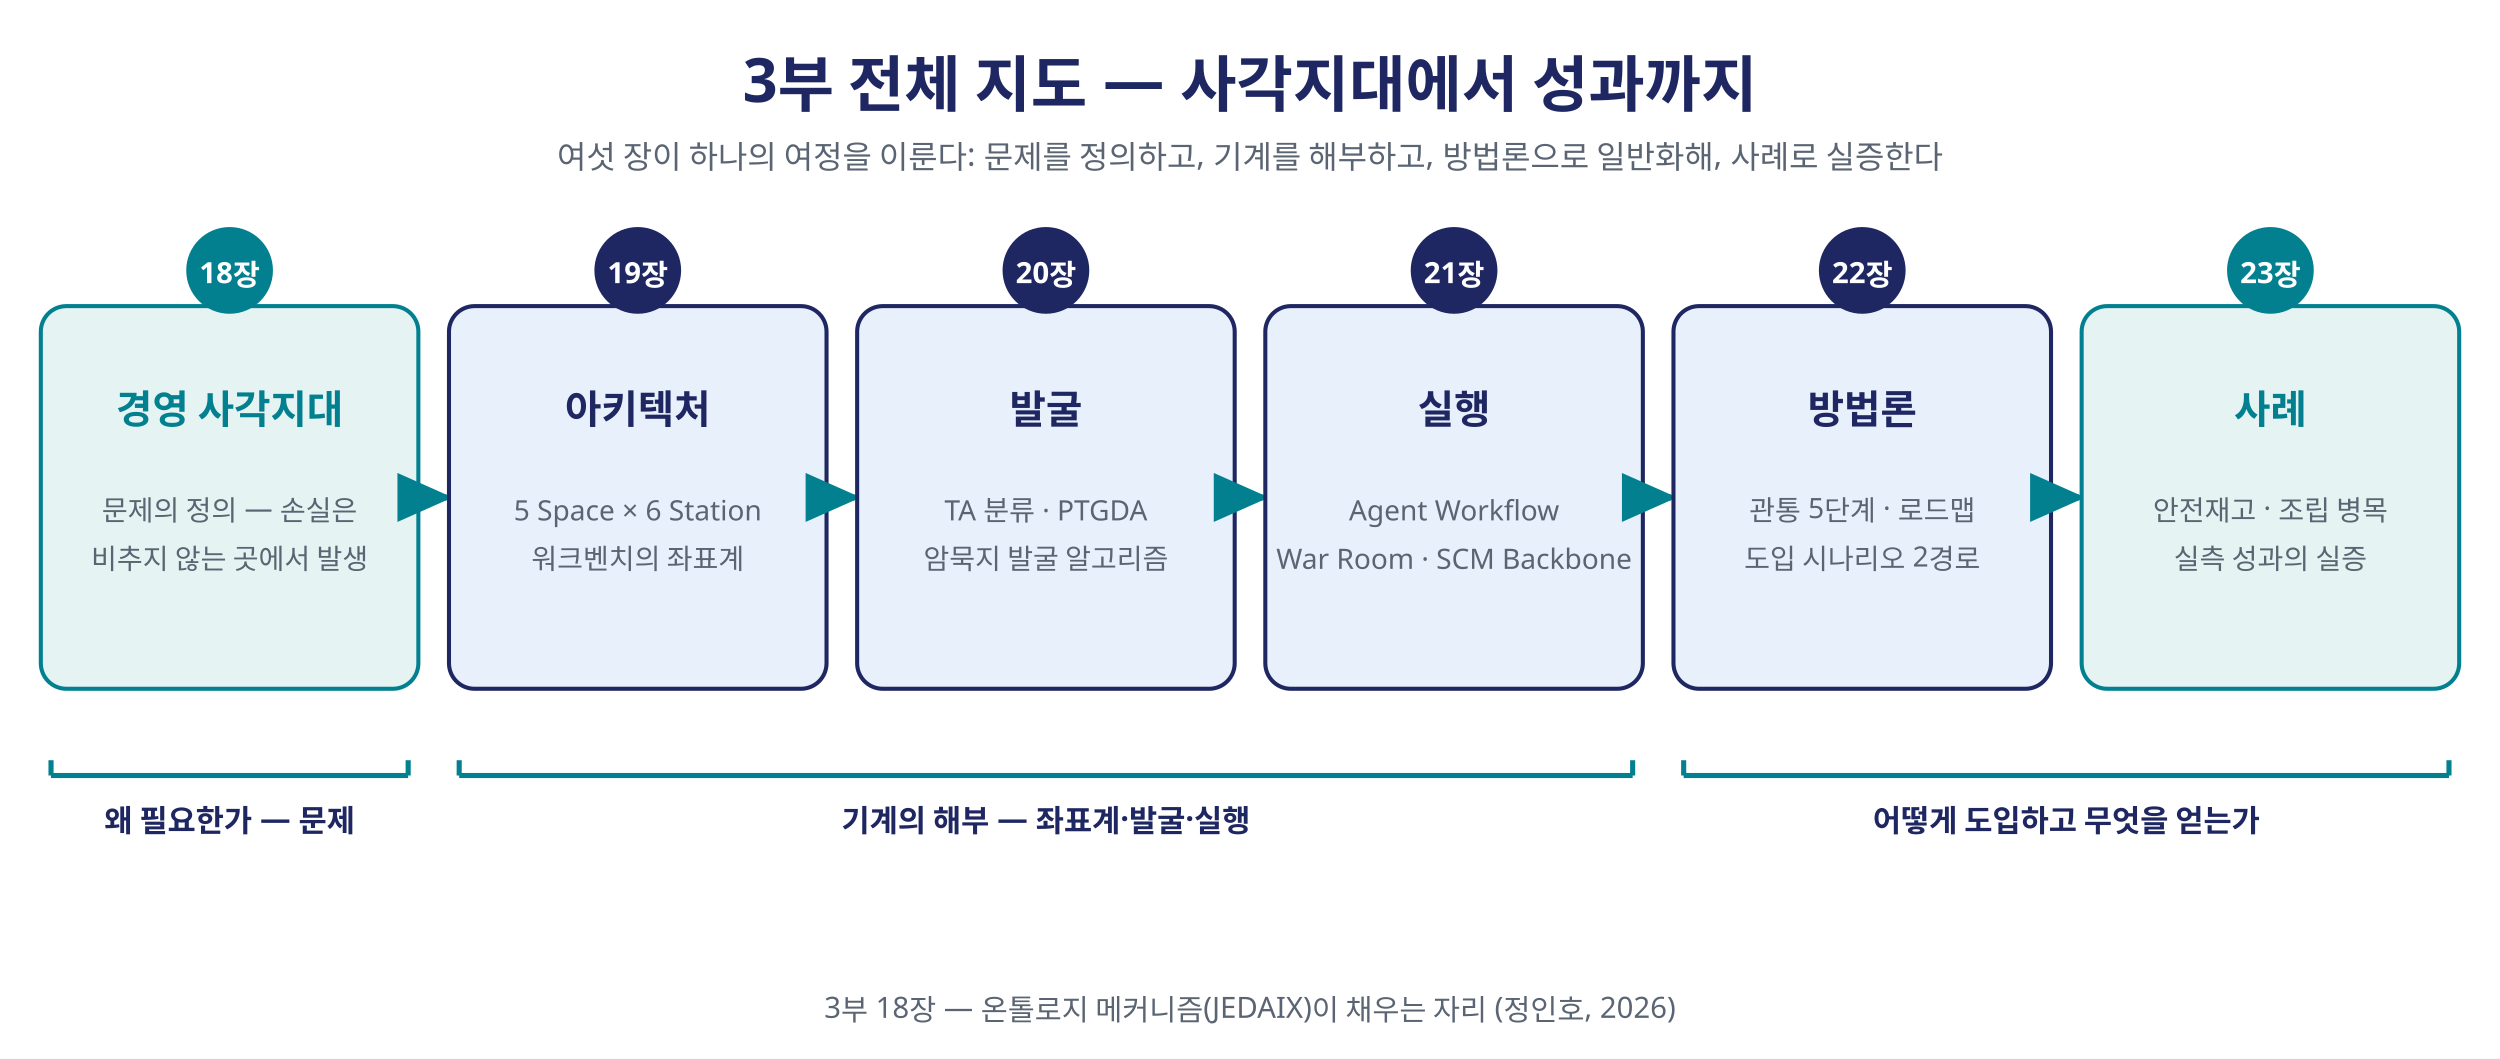
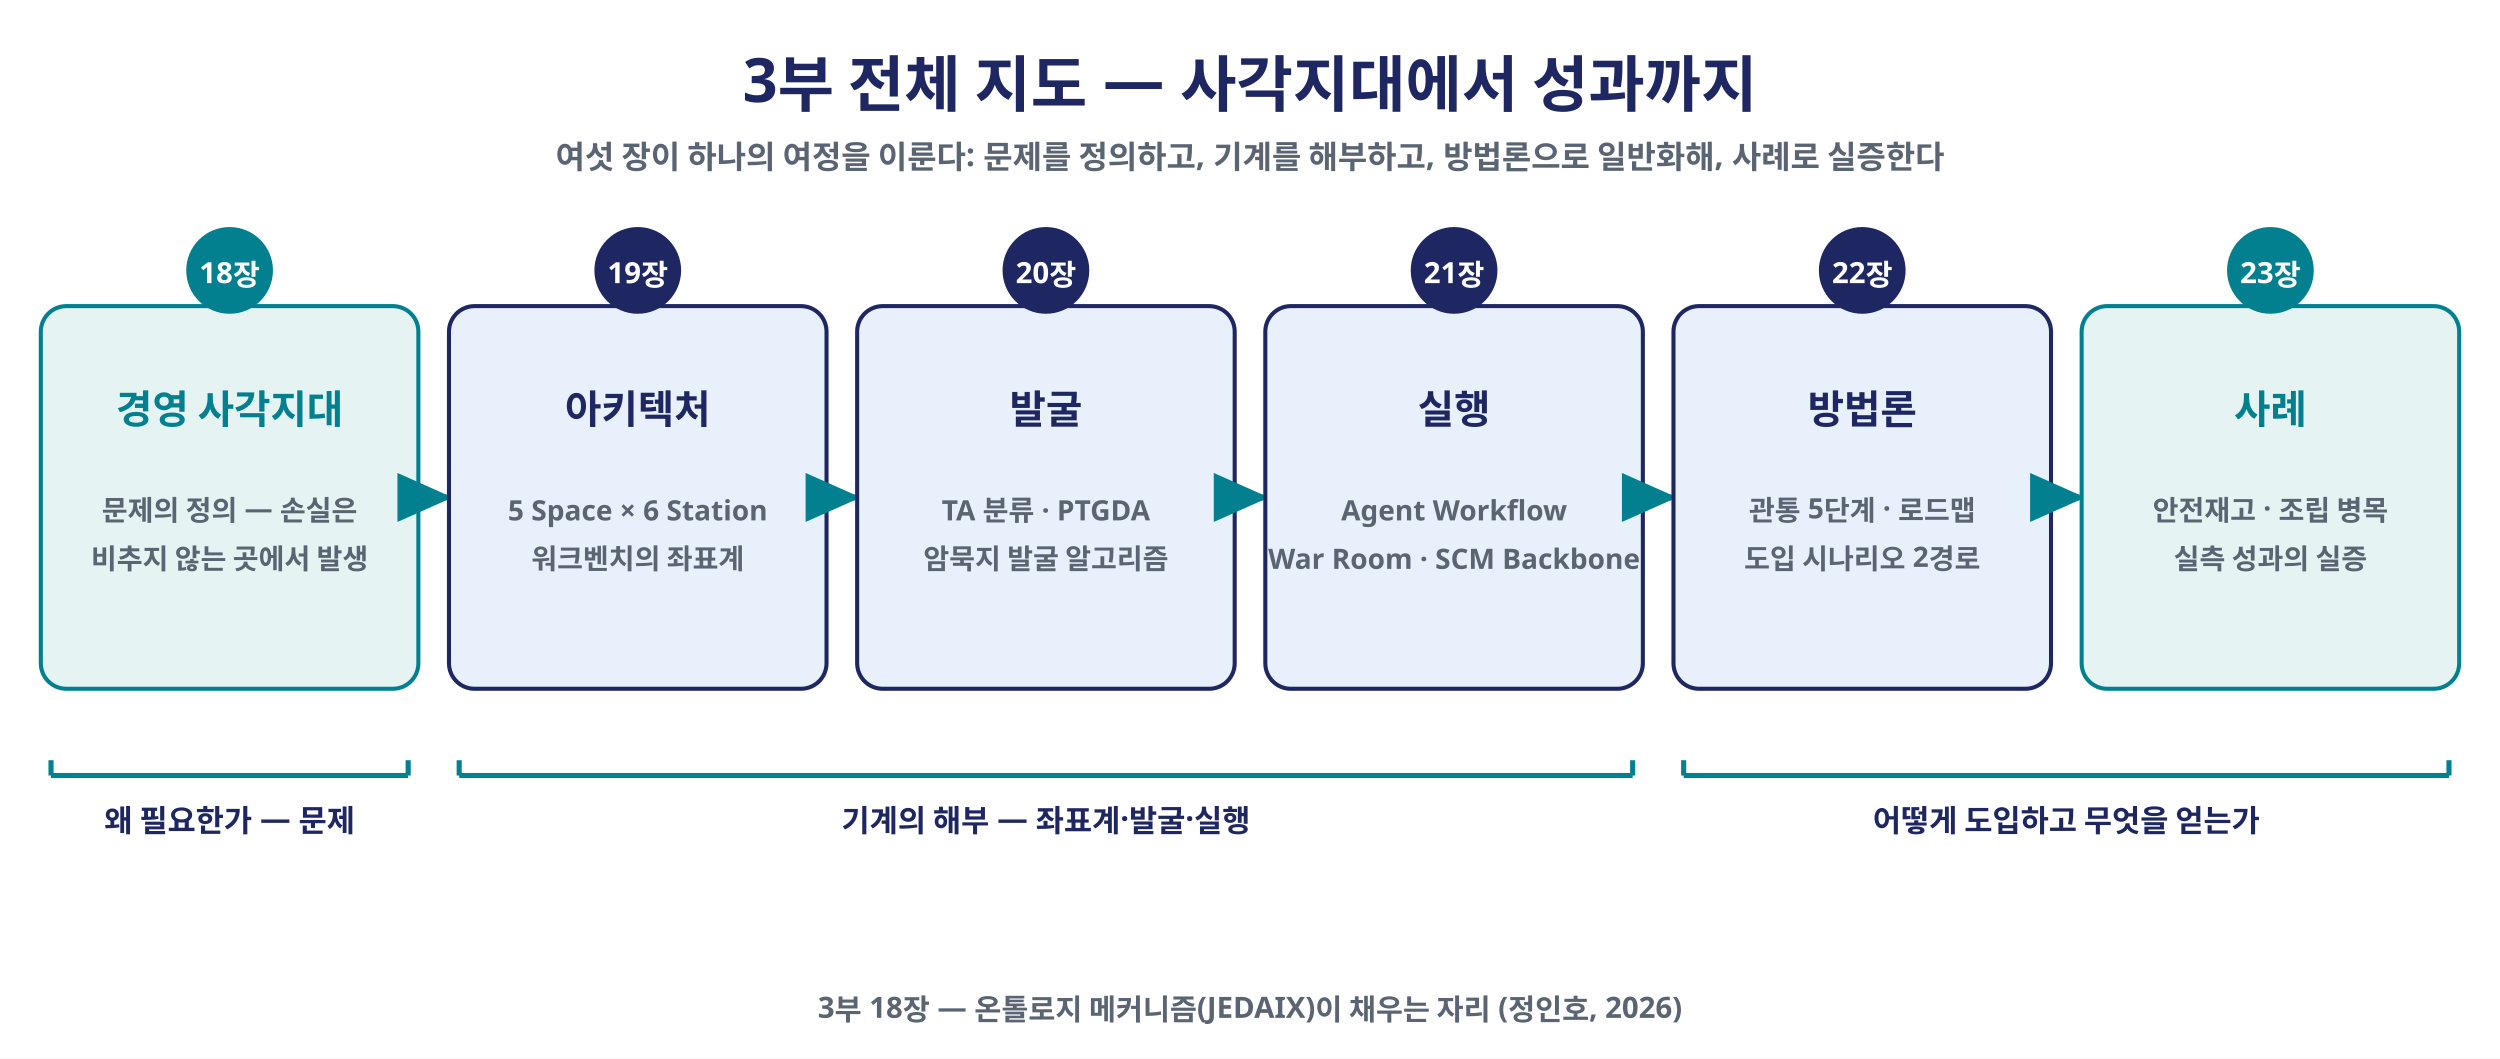
<svg xmlns="http://www.w3.org/2000/svg" width="980" height="415" viewBox="0 0 980 415">
  <rect width="980" height="415" fill="#FFFFFF" />
  <defs>
    <marker id="ah" markerWidth="10" markerHeight="8" refX="8" refY="4" orient="auto">
      <path d="M0,0 L9,4 L0,8 z" fill="#1E2761" />
    </marker>
    <marker id="ahT" markerWidth="10" markerHeight="8" refX="8" refY="4" orient="auto">
      <path d="M0,0 L9,4 L0,8 z" fill="#028090" />
    </marker>
    <marker id="ahA" markerWidth="10" markerHeight="8" refX="8" refY="4" orient="auto">
      <path d="M0,0 L9,4 L0,8 z" fill="#B85042" />
    </marker>
    <marker id="ahG" markerWidth="10" markerHeight="8" refX="8" refY="4" orient="auto">
      <path d="M0,0 L9,4 L0,8 z" fill="#5A6472" />
    </marker>
  </defs>
  <text x="490.0" y="40" font-family="NanumGothic" font-size="24" font-weight="bold" fill="#1E2761" text-anchor="middle">3부 전체 지도 — 사각지대에서 성과까지</text>
-   <text x="490.0" y="66" font-family="NanumGothic" font-size="12.5" font-weight="normal" fill="#5A6472" text-anchor="middle">여섯 장이 하나의 여정을 이룬다: 문제를 정의하고, 기계를 해부하고, 방법론으로 일반화해, 사례로 실증한다</text>
+   <text x="490.0" y="66" font-family="NanumGothic" font-size="12.5" font-weight="bold" fill="#5A6472" text-anchor="middle">여섯 장이 하나의 여정을 이룬다: 문제를 정의하고, 기계를 해부하고, 방법론으로 일반화해, 사례로 실증한다</text>
  <rect x="16.0" y="120" width="148" height="150" rx="10" fill="#E5F4F3" stroke="#028090" stroke-width="1.6" />
  <circle cx="90.0" cy="106" r="17" fill="#028090" />
  <text x="90.0" y="111" font-family="NanumGothic" font-size="11.5" font-weight="bold" fill="#FFFFFF" text-anchor="middle">18장</text>
  <text x="90.0" y="166" font-family="NanumGothic" font-size="15.5" font-weight="bold" fill="#028090" text-anchor="middle">경영 사각지대</text>
-   <text x="90.0" y="204" font-family="NanumGothic" font-size="11" font-weight="normal" fill="#5A6472" text-anchor="middle">문제의 정의 — 손실은</text>
-   <text x="90.0" y="223" font-family="NanumGothic" font-size="11" font-weight="normal" fill="#5A6472" text-anchor="middle">비추지 않는 곳에서 발생</text>
+   <text x="90.0" y="204" font-family="NanumGothic" font-size="11" font-weight="bold" fill="#5A6472" text-anchor="middle">문제의 정의 — 손실은</text>
+   <text x="90.0" y="223" font-family="NanumGothic" font-size="11" font-weight="bold" fill="#5A6472" text-anchor="middle">비추지 않는 곳에서 발생</text>
  <line x1="165.0" y1="195.0" x2="175.0" y2="195.0" stroke="#028090" stroke-width="2.4" marker-end="url(#ahT)" />
  <rect x="176.0" y="120" width="148" height="150" rx="10" fill="#E8F0FB" stroke="#1E2761" stroke-width="1.6" />
  <circle cx="250.0" cy="106" r="17" fill="#1E2761" />
  <text x="250.0" y="111" font-family="NanumGothic" font-size="11.5" font-weight="bold" fill="#FFFFFF" text-anchor="middle">19장</text>
  <text x="250.0" y="166" font-family="NanumGothic" font-size="15.5" font-weight="bold" fill="#1E2761" text-anchor="middle">아키텍처</text>
-   <text x="250.0" y="204" font-family="NanumGothic" font-size="11" font-weight="normal" fill="#5A6472" text-anchor="middle">5 Space × 6 Station</text>
-   <text x="250.0" y="223" font-family="NanumGothic" font-size="11" font-weight="normal" fill="#5A6472" text-anchor="middle">워크벤치의 좌표계</text>
+   <text x="250.0" y="204" font-family="NanumGothic" font-size="11" font-weight="bold" fill="#5A6472" text-anchor="middle">5 Space × 6 Station</text>
+   <text x="250.0" y="223" font-family="NanumGothic" font-size="11" font-weight="bold" fill="#5A6472" text-anchor="middle">워크벤치의 좌표계</text>
  <line x1="325.0" y1="195.0" x2="335.0" y2="195.0" stroke="#028090" stroke-width="2.4" marker-end="url(#ahT)" />
  <rect x="336.0" y="120" width="148" height="150" rx="10" fill="#E8F0FB" stroke="#1E2761" stroke-width="1.6" />
  <circle cx="410.0" cy="106" r="17" fill="#1E2761" />
  <text x="410.0" y="111" font-family="NanumGothic" font-size="11.5" font-weight="bold" fill="#FFFFFF" text-anchor="middle">20장</text>
  <text x="410.0" y="166" font-family="NanumGothic" font-size="15.5" font-weight="bold" fill="#1E2761" text-anchor="middle">발굴</text>
-   <text x="410.0" y="204" font-family="NanumGothic" font-size="11" font-weight="normal" fill="#5A6472" text-anchor="middle">TA 분류 · PTGDA</text>
-   <text x="410.0" y="223" font-family="NanumGothic" font-size="11" font-weight="normal" fill="#5A6472" text-anchor="middle">암묵지 발굴 알고리즘</text>
+   <text x="410.0" y="204" font-family="NanumGothic" font-size="11" font-weight="bold" fill="#5A6472" text-anchor="middle">TA 분류 · PTGDA</text>
+   <text x="410.0" y="223" font-family="NanumGothic" font-size="11" font-weight="bold" fill="#5A6472" text-anchor="middle">암묵지 발굴 알고리즘</text>
  <line x1="485.0" y1="195.0" x2="495.0" y2="195.0" stroke="#028090" stroke-width="2.4" marker-end="url(#ahT)" />
  <rect x="496.0" y="120" width="148" height="150" rx="10" fill="#E8F0FB" stroke="#1E2761" stroke-width="1.6" />
  <circle cx="570.0" cy="106" r="17" fill="#1E2761" />
  <text x="570.0" y="111" font-family="NanumGothic" font-size="11.5" font-weight="bold" fill="#FFFFFF" text-anchor="middle">21장</text>
  <text x="570.0" y="166" font-family="NanumGothic" font-size="15.5" font-weight="bold" fill="#1E2761" text-anchor="middle">실행</text>
-   <text x="570.0" y="204" font-family="NanumGothic" font-size="11" font-weight="normal" fill="#5A6472" text-anchor="middle">Agent Workflow</text>
-   <text x="570.0" y="223" font-family="NanumGothic" font-size="11" font-weight="normal" fill="#5A6472" text-anchor="middle">War Room · SCM Backbone</text>
+   <text x="570.0" y="204" font-family="NanumGothic" font-size="11" font-weight="bold" fill="#5A6472" text-anchor="middle">Agent Workflow</text>
+   <text x="570.0" y="223" font-family="NanumGothic" font-size="11" font-weight="bold" fill="#5A6472" text-anchor="middle">War Room · SCM Backbone</text>
  <line x1="645.0" y1="195.0" x2="655.0" y2="195.0" stroke="#028090" stroke-width="2.4" marker-end="url(#ahT)" />
  <rect x="656.0" y="120" width="148" height="150" rx="10" fill="#E8F0FB" stroke="#1E2761" stroke-width="1.6" />
  <circle cx="730.0" cy="106" r="17" fill="#1E2761" />
  <text x="730.0" y="111" font-family="NanumGothic" font-size="11.5" font-weight="bold" fill="#FFFFFF" text-anchor="middle">22장</text>
  <text x="730.0" y="166" font-family="NanumGothic" font-size="15.5" font-weight="bold" fill="#1E2761" text-anchor="middle">방법론</text>
-   <text x="730.0" y="204" font-family="NanumGothic" font-size="11" font-weight="normal" fill="#5A6472" text-anchor="middle">관통 5단계 · 로드맵</text>
-   <text x="730.0" y="223" font-family="NanumGothic" font-size="11" font-weight="normal" fill="#5A6472" text-anchor="middle">도입 시나리오 2경로</text>
+   <text x="730.0" y="204" font-family="NanumGothic" font-size="11" font-weight="bold" fill="#5A6472" text-anchor="middle">관통 5단계 · 로드맵</text>
+   <text x="730.0" y="223" font-family="NanumGothic" font-size="11" font-weight="bold" fill="#5A6472" text-anchor="middle">도입 시나리오 2경로</text>
  <line x1="805.0" y1="195.0" x2="815.0" y2="195.0" stroke="#028090" stroke-width="2.4" marker-end="url(#ahT)" />
  <rect x="816.0" y="120" width="148" height="150" rx="10" fill="#E5F4F3" stroke="#028090" stroke-width="1.6" />
  <circle cx="890.0" cy="106" r="17" fill="#028090" />
  <text x="890.0" y="111" font-family="NanumGothic" font-size="11.5" font-weight="bold" fill="#FFFFFF" text-anchor="middle">23장</text>
  <text x="890.0" y="166" font-family="NanumGothic" font-size="15.5" font-weight="bold" fill="#028090" text-anchor="middle">사례</text>
-   <text x="890.0" y="204" font-family="NanumGothic" font-size="11" font-weight="normal" fill="#5A6472" text-anchor="middle">안전재고 · 조립 병목</text>
-   <text x="890.0" y="223" font-family="NanumGothic" font-size="11" font-weight="normal" fill="#5A6472" text-anchor="middle">실측 성과의 실증</text>
+   <text x="890.0" y="204" font-family="NanumGothic" font-size="11" font-weight="bold" fill="#5A6472" text-anchor="middle">안전재고 · 조립 병목</text>
+   <text x="890.0" y="223" font-family="NanumGothic" font-size="11" font-weight="bold" fill="#5A6472" text-anchor="middle">실측 성과의 실증</text>
  <line x1="20.0" y1="304" x2="160.0" y2="304" stroke="#028090" stroke-width="2" />
  <line x1="20.0" y1="298" x2="20.0" y2="304" stroke="#028090" stroke-width="2" />
  <line x1="160.0" y1="298" x2="160.0" y2="304" stroke="#028090" stroke-width="2" />
  <text x="90.0" y="326" font-family="NanumGothic" font-size="12" font-weight="bold" fill="#1E2761" text-anchor="middle">왜 필요한가 — 문제</text>
  <line x1="180.0" y1="304" x2="640.0" y2="304" stroke="#028090" stroke-width="2" />
  <line x1="180.0" y1="298" x2="180.0" y2="304" stroke="#028090" stroke-width="2" />
  <line x1="640.0" y1="298" x2="640.0" y2="304" stroke="#028090" stroke-width="2" />
  <text x="410.0" y="326" font-family="NanumGothic" font-size="12" font-weight="bold" fill="#1E2761" text-anchor="middle">기계의 해부 — 좌표계·발굴·실행</text>
  <line x1="660.0" y1="304" x2="960.0" y2="304" stroke="#028090" stroke-width="2" />
  <line x1="660.0" y1="298" x2="660.0" y2="304" stroke="#028090" stroke-width="2" />
  <line x1="960.0" y1="298" x2="960.0" y2="304" stroke="#028090" stroke-width="2" />
  <text x="810.0" y="326" font-family="NanumGothic" font-size="12" font-weight="bold" fill="#1E2761" text-anchor="middle">어떻게 도입하고 무엇을 얻는가</text>
-   <text x="490.0" y="399" font-family="NanumGothic" font-size="11.5" font-weight="normal" fill="#5A6472" text-anchor="middle">3부 18장 — 온톨로지 메커니즘(JEDAIX)이 채우는 자리 (정인호, 2026)</text>
+   <text x="490.0" y="399" font-family="NanumGothic" font-size="11.5" font-weight="bold" fill="#5A6472" text-anchor="middle">3부 18장 — 온톨로지 메커니즘(JEDAIX)이 채우는 자리 (정인호, 2026)</text>
</svg>
